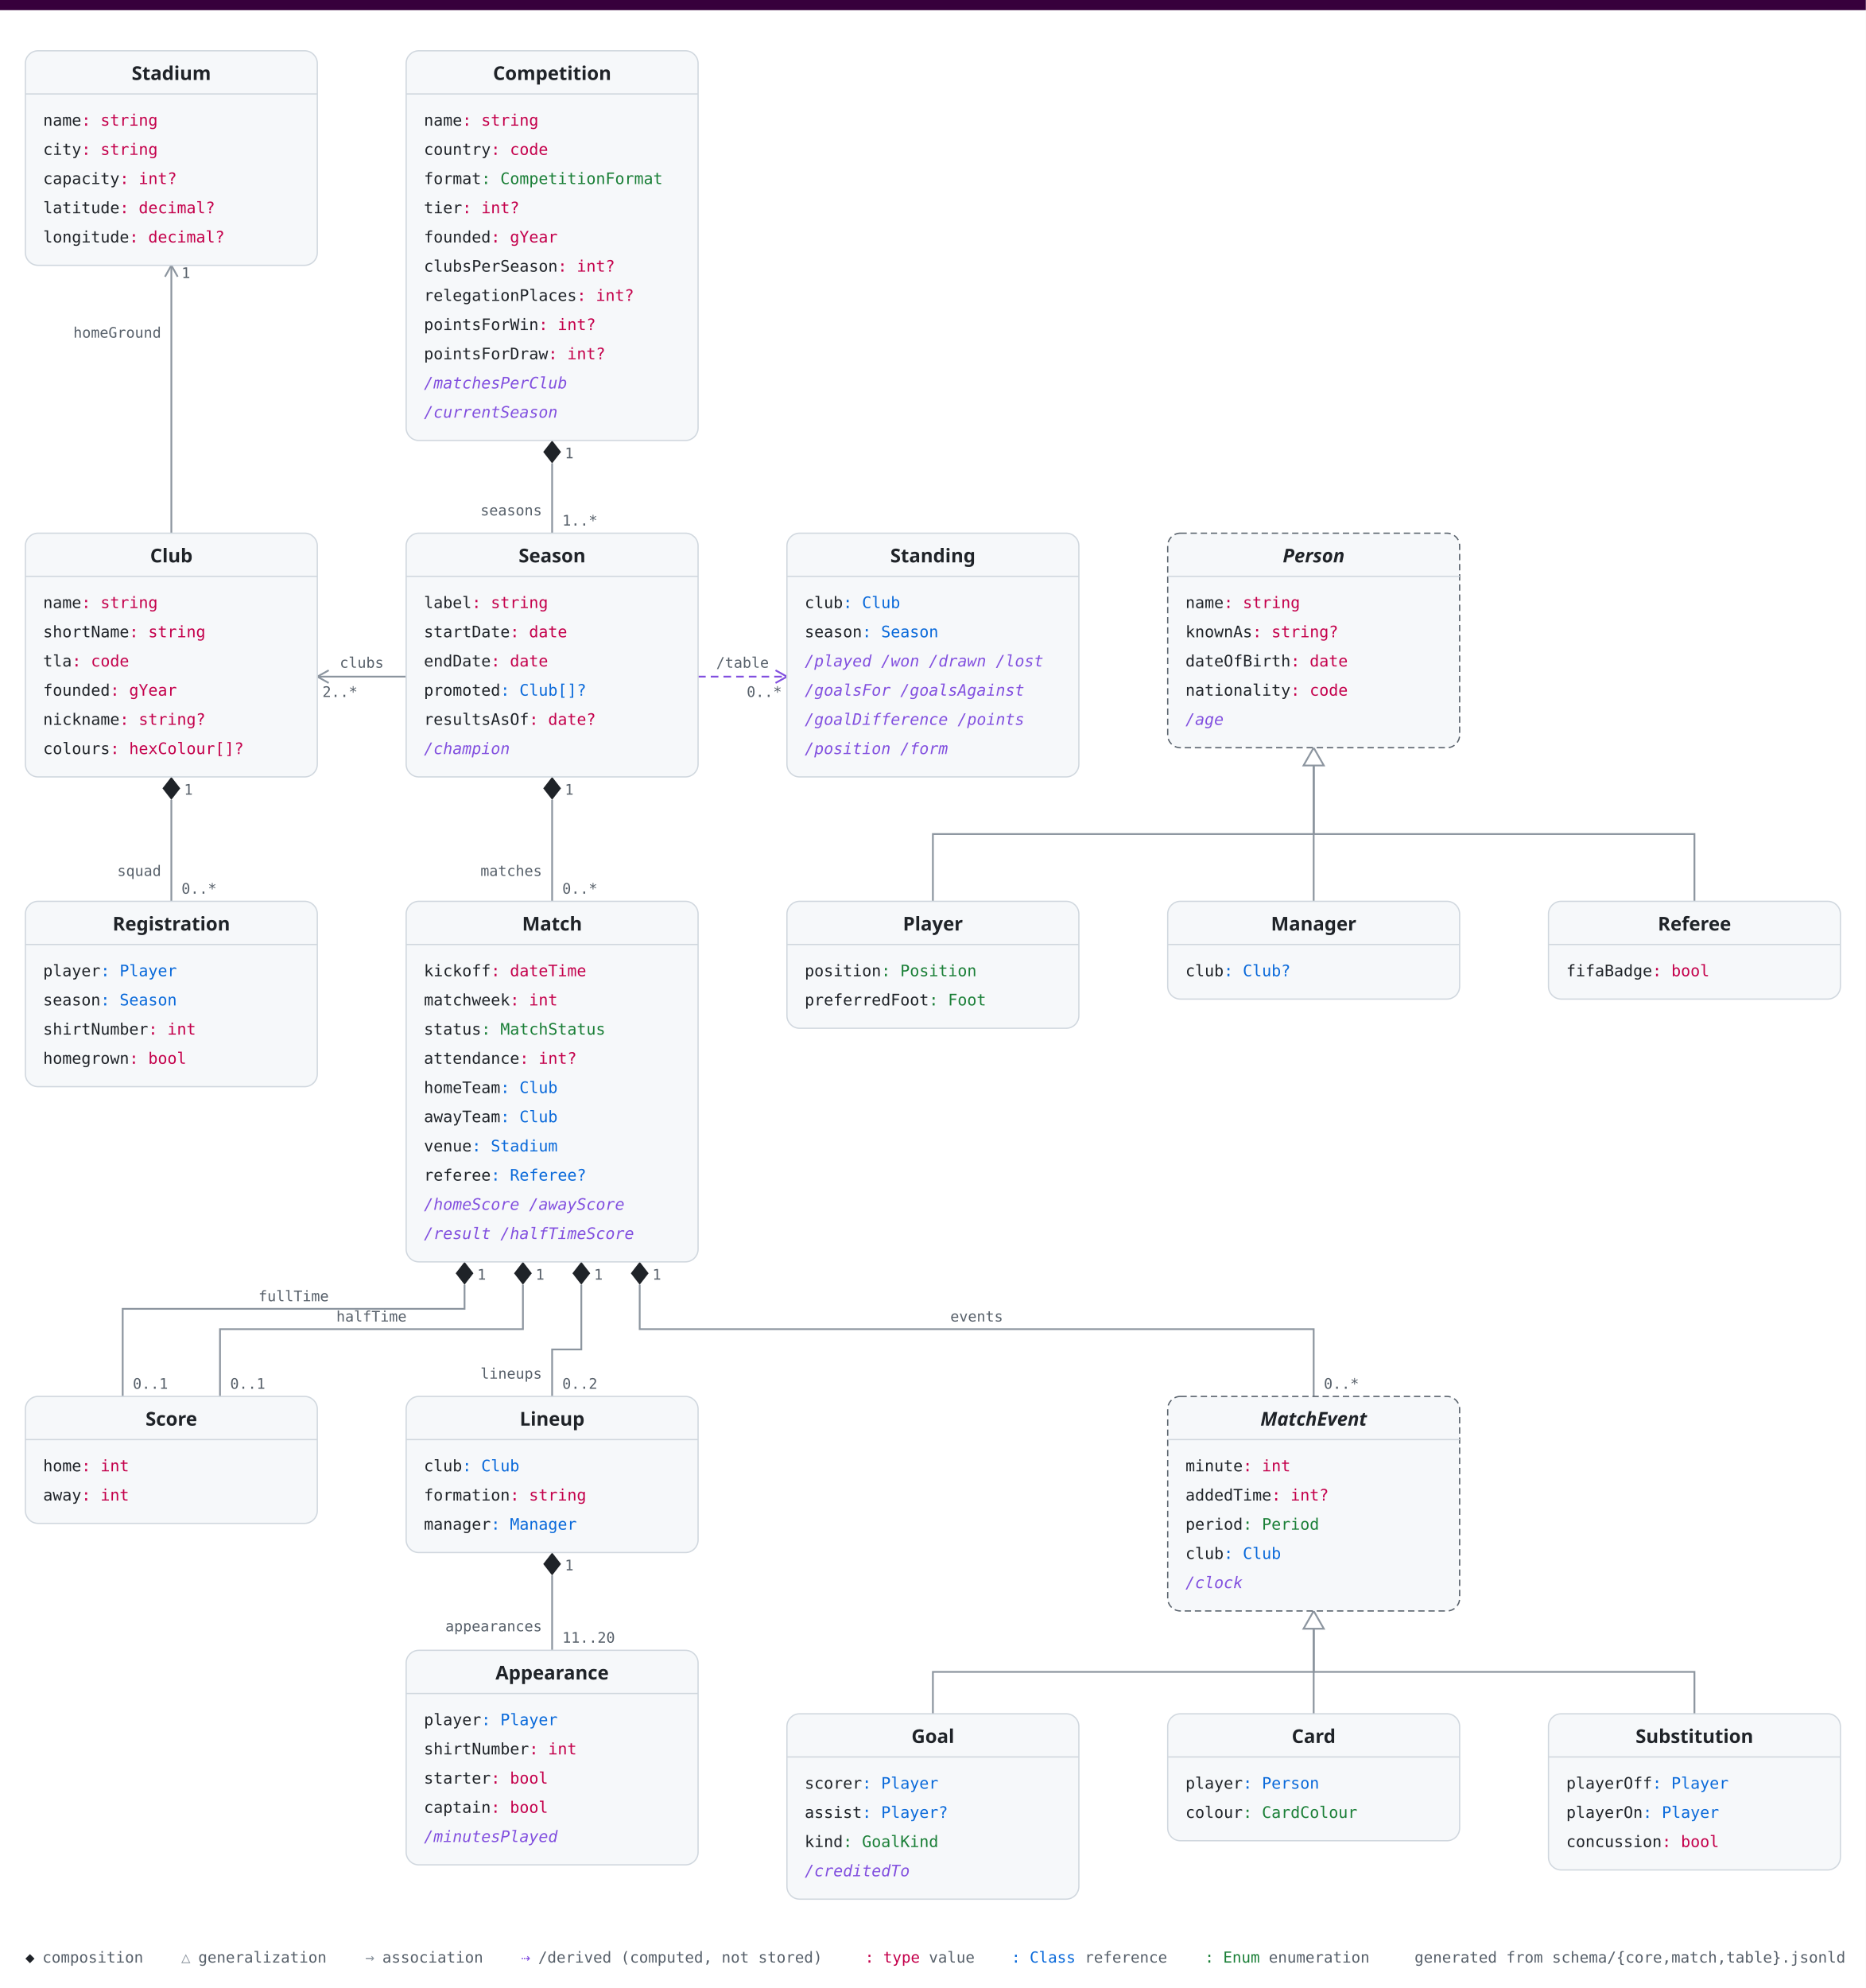
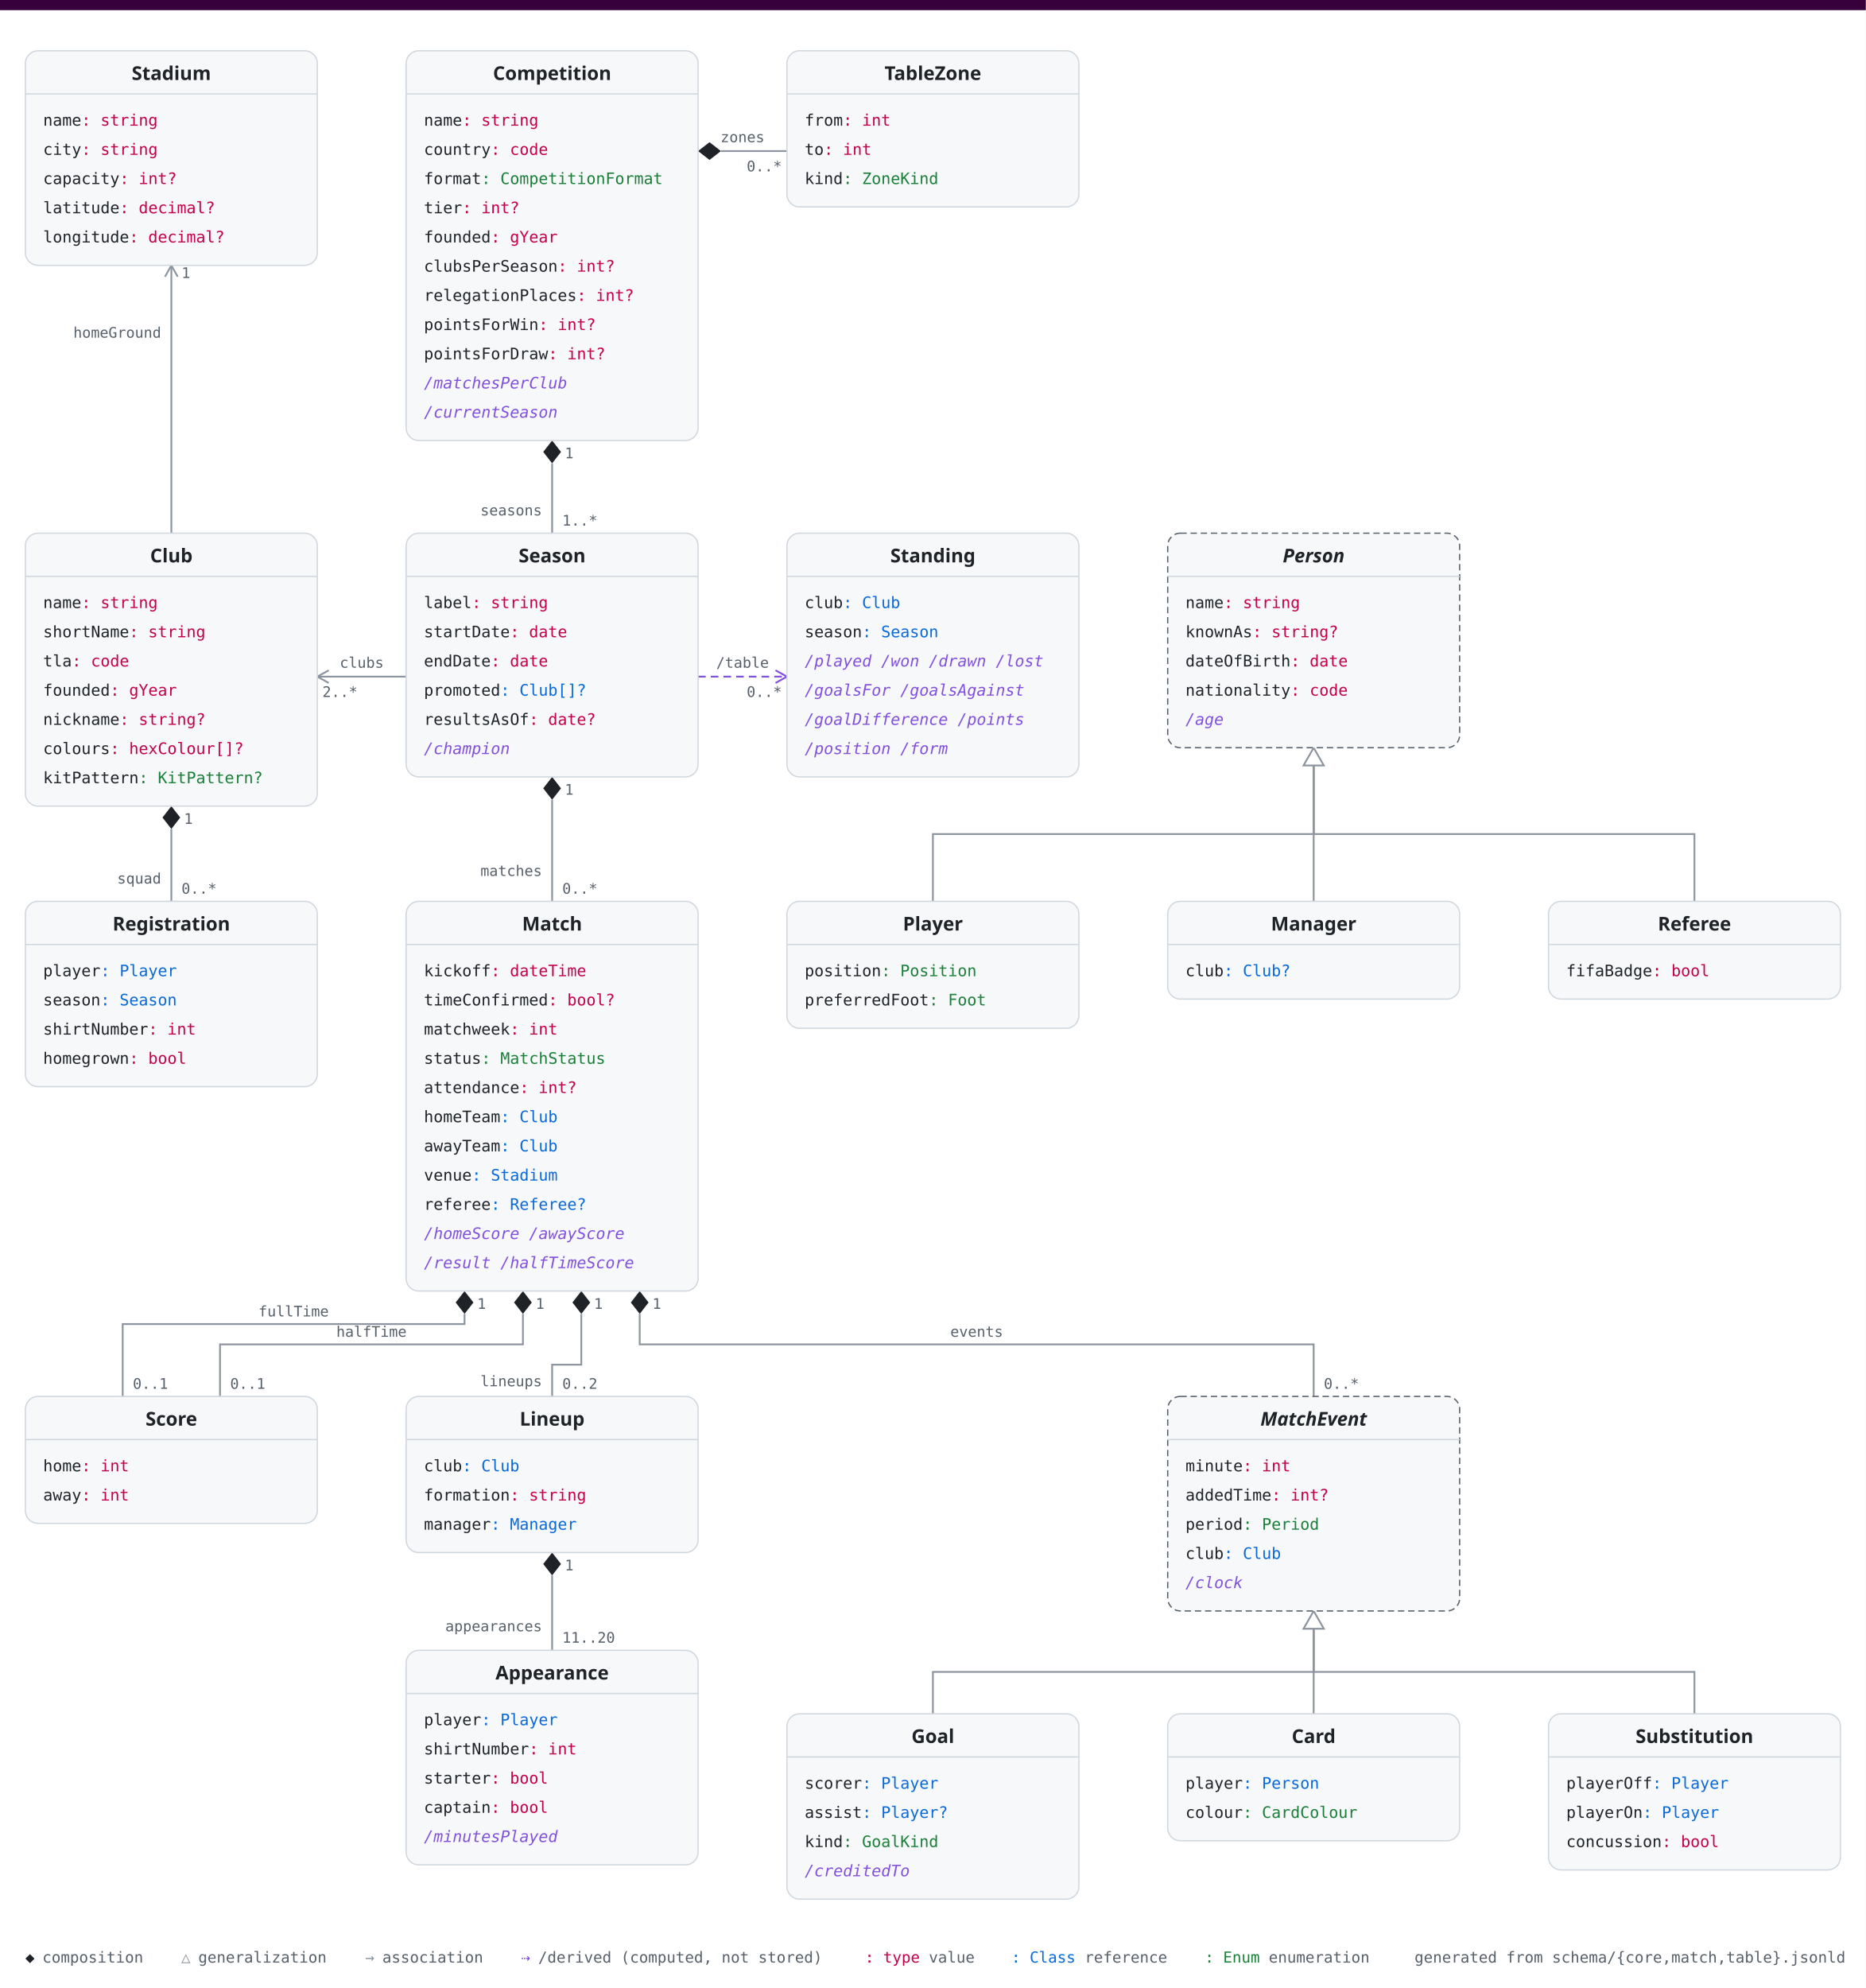
<svg xmlns="http://www.w3.org/2000/svg" width="1470" height="1566" viewBox="0 0 1470 1566">
  <rect width="1470" height="1566" fill="#ffffff" />
  <rect width="1470" height="8" fill="#37003c" />
+   <path d="M550,119 l9,-7 l9,7 l-9,7 z" fill="#1f2328" />
+   <path d="M568,119 L620,119" fill="none" stroke="#8c959f" stroke-width="1.4" />
+   <text x="585" y="112" font-family="ui-monospace, Menlo, Consolas, monospace" font-size="11.5" fill="#57606a" text-anchor="middle">zones</text>
+   <text x="616" y="135" font-family="ui-monospace, Menlo, Consolas, monospace" font-size="11.5" fill="#57606a" text-anchor="end">0..*</text>
  <path d="M435,365 L435,384 L435,384 L435,420" fill="none" stroke="#8c959f" stroke-width="1.4" />
  <path d="M435,347 l7,9 l-7,9 l-7,-9 z" fill="#1f2328" />
  <text x="445" y="361" font-family="ui-monospace, Menlo, Consolas, monospace" font-size="11.5" fill="#57606a" text-anchor="start">1</text>
  <text x="443" y="414" font-family="ui-monospace, Menlo, Consolas, monospace" font-size="11.5" fill="#57606a" text-anchor="start">1..*</text>
  <text x="427" y="406" font-family="ui-monospace, Menlo, Consolas, monospace" font-size="11.5" fill="#57606a" text-anchor="end">seasons</text>
  <path d="M320,533 L250,533" fill="none" stroke="#8c959f" stroke-width="1.4" />
  <path d="M259,528 L250,533 L259,538" fill="none" stroke="#8c959f" stroke-width="1.4" />
  <text x="285" y="526" font-family="ui-monospace, Menlo, Consolas, monospace" font-size="11.5" fill="#57606a" text-anchor="middle">clubs</text>
  <text x="254" y="549" font-family="ui-monospace, Menlo, Consolas, monospace" font-size="11.5" fill="#57606a" text-anchor="start">2..*</text>
  <path d="M435,630 L435,661 L435,661 L435,710" fill="none" stroke="#8c959f" stroke-width="1.4" />
  <path d="M435,612 l7,9 l-7,9 l-7,-9 z" fill="#1f2328" />
  <text x="445" y="626" font-family="ui-monospace, Menlo, Consolas, monospace" font-size="11.5" fill="#57606a" text-anchor="start">1</text>
  <text x="443" y="704" font-family="ui-monospace, Menlo, Consolas, monospace" font-size="11.5" fill="#57606a" text-anchor="start">0..*</text>
  <text x="427" y="690" font-family="ui-monospace, Menlo, Consolas, monospace" font-size="11.5" fill="#57606a" text-anchor="end">matches</text>
  <path d="M550,533 L620,533" fill="none" stroke="#8250df" stroke-width="1.4" stroke-dasharray="6 4" />
  <path d="M611,528 L620,533 L611,538" fill="none" stroke="#8250df" stroke-width="1.4" />
  <text x="585" y="526" font-family="ui-monospace, Menlo, Consolas, monospace" font-size="11.5" fill="#57606a" text-anchor="middle">/table</text>
  <text x="616" y="549" font-family="ui-monospace, Menlo, Consolas, monospace" font-size="11.5" fill="#57606a" text-anchor="end">0..*</text>
  <path d="M135,420 L135,315 L135,315 L135,209" fill="none" stroke="#8c959f" stroke-width="1.4" />
  <path d="M130,218 L135,209 L140,218" fill="none" stroke="#8c959f" stroke-width="1.4" />
  <text x="143" y="219" font-family="ui-monospace, Menlo, Consolas, monospace" font-size="11.5" fill="#57606a" text-anchor="start">1</text>
  <text x="127" y="266" font-family="ui-monospace, Menlo, Consolas, monospace" font-size="11.5" fill="#57606a" text-anchor="end">homeGround</text>
-   <path d="M135,630 L135,661 L135,661 L135,710" fill="none" stroke="#8c959f" stroke-width="1.4" />
-   <path d="M135,612 l7,9 l-7,9 l-7,-9 z" fill="#1f2328" />
-   <text x="145" y="626" font-family="ui-monospace, Menlo, Consolas, monospace" font-size="11.5" fill="#57606a" text-anchor="start">1</text>
+   <path d="M135,653 L135,673 L135,673 L135,710" fill="none" stroke="#8c959f" stroke-width="1.4" />
+   <path d="M135,635 l7,9 l-7,9 l-7,-9 z" fill="#1f2328" />
+   <text x="145" y="649" font-family="ui-monospace, Menlo, Consolas, monospace" font-size="11.5" fill="#57606a" text-anchor="start">1</text>
  <text x="143" y="704" font-family="ui-monospace, Menlo, Consolas, monospace" font-size="11.5" fill="#57606a" text-anchor="start">0..*</text>
-   <text x="127" y="690" font-family="ui-monospace, Menlo, Consolas, monospace" font-size="11.5" fill="#57606a" text-anchor="end">squad</text>
+   <text x="127" y="696" font-family="ui-monospace, Menlo, Consolas, monospace" font-size="11.5" fill="#57606a" text-anchor="end">squad</text>
  <path d="M735,710 L735,657 L1035,657 L1035,603" fill="none" stroke="#8c959f" stroke-width="1.4" />
  <path d="M1035,589 l8,14 l-16,0 z" fill="#ffffff" stroke="#8c959f" stroke-width="1.4" />
  <path d="M1035,710 L1035,657 L1035,657 L1035,603" fill="none" stroke="#8c959f" stroke-width="1.4" />
  <path d="M1335,710 L1335,657 L1035,657 L1035,603" fill="none" stroke="#8c959f" stroke-width="1.4" />
-   <path d="M458,1012 L458,1063 L435,1063 L435,1100" fill="none" stroke="#8c959f" stroke-width="1.4" />
-   <path d="M458,994 l7,9 l-7,9 l-7,-9 z" fill="#1f2328" />
-   <text x="468" y="1008" font-family="ui-monospace, Menlo, Consolas, monospace" font-size="11.5" fill="#57606a" text-anchor="start">1</text>
+   <path d="M458,1035 L458,1075 L435,1075 L435,1100" fill="none" stroke="#8c959f" stroke-width="1.4" />
+   <path d="M458,1017 l7,9 l-7,9 l-7,-9 z" fill="#1f2328" />
+   <text x="468" y="1031" font-family="ui-monospace, Menlo, Consolas, monospace" font-size="11.5" fill="#57606a" text-anchor="start">1</text>
  <text x="443" y="1094" font-family="ui-monospace, Menlo, Consolas, monospace" font-size="11.5" fill="#57606a" text-anchor="start">0..2</text>
-   <text x="427" y="1086" font-family="ui-monospace, Menlo, Consolas, monospace" font-size="11.5" fill="#57606a" text-anchor="end">lineups</text>
-   <path d="M504,1012 L504,1047 L1035,1047 L1035,1100" fill="none" stroke="#8c959f" stroke-width="1.4" />
-   <path d="M504,994 l7,9 l-7,9 l-7,-9 z" fill="#1f2328" />
-   <text x="514" y="1008" font-family="ui-monospace, Menlo, Consolas, monospace" font-size="11.5" fill="#57606a" text-anchor="start">1</text>
+   <text x="427" y="1092" font-family="ui-monospace, Menlo, Consolas, monospace" font-size="11.5" fill="#57606a" text-anchor="end">lineups</text>
+   <path d="M504,1035 L504,1059 L1035,1059 L1035,1100" fill="none" stroke="#8c959f" stroke-width="1.4" />
+   <path d="M504,1017 l7,9 l-7,9 l-7,-9 z" fill="#1f2328" />
+   <text x="514" y="1031" font-family="ui-monospace, Menlo, Consolas, monospace" font-size="11.5" fill="#57606a" text-anchor="start">1</text>
  <text x="1043" y="1094" font-family="ui-monospace, Menlo, Consolas, monospace" font-size="11.5" fill="#57606a" text-anchor="start">0..*</text>
-   <text x="769.5" y="1041" font-family="ui-monospace, Menlo, Consolas, monospace" font-size="11.5" fill="#57606a" text-anchor="middle">events</text>
-   <path d="M366,1012 L366,1031 L96.667,1031 L96.667,1100" fill="none" stroke="#8c959f" stroke-width="1.4" />
-   <path d="M366,994 l7,9 l-7,9 l-7,-9 z" fill="#1f2328" />
-   <text x="376" y="1008" font-family="ui-monospace, Menlo, Consolas, monospace" font-size="11.5" fill="#57606a" text-anchor="start">1</text>
+   <text x="769.5" y="1053" font-family="ui-monospace, Menlo, Consolas, monospace" font-size="11.5" fill="#57606a" text-anchor="middle">events</text>
+   <path d="M366,1035 L366,1043 L96.667,1043 L96.667,1100" fill="none" stroke="#8c959f" stroke-width="1.4" />
+   <path d="M366,1017 l7,9 l-7,9 l-7,-9 z" fill="#1f2328" />
+   <text x="376" y="1031" font-family="ui-monospace, Menlo, Consolas, monospace" font-size="11.5" fill="#57606a" text-anchor="start">1</text>
  <text x="104.667" y="1094" font-family="ui-monospace, Menlo, Consolas, monospace" font-size="11.5" fill="#57606a" text-anchor="start">0..1</text>
-   <text x="231.333" y="1025" font-family="ui-monospace, Menlo, Consolas, monospace" font-size="11.5" fill="#57606a" text-anchor="middle">fullTime</text>
-   <path d="M412,1012 L412,1047 L173.333,1047 L173.333,1100" fill="none" stroke="#8c959f" stroke-width="1.4" />
-   <path d="M412,994 l7,9 l-7,9 l-7,-9 z" fill="#1f2328" />
-   <text x="422" y="1008" font-family="ui-monospace, Menlo, Consolas, monospace" font-size="11.5" fill="#57606a" text-anchor="start">1</text>
+   <text x="231.333" y="1037" font-family="ui-monospace, Menlo, Consolas, monospace" font-size="11.5" fill="#57606a" text-anchor="middle">fullTime</text>
+   <path d="M412,1035 L412,1059 L173.333,1059 L173.333,1100" fill="none" stroke="#8c959f" stroke-width="1.4" />
+   <path d="M412,1017 l7,9 l-7,9 l-7,-9 z" fill="#1f2328" />
+   <text x="422" y="1031" font-family="ui-monospace, Menlo, Consolas, monospace" font-size="11.5" fill="#57606a" text-anchor="start">1</text>
  <text x="181.333" y="1094" font-family="ui-monospace, Menlo, Consolas, monospace" font-size="11.5" fill="#57606a" text-anchor="start">0..1</text>
-   <text x="292.667" y="1041" font-family="ui-monospace, Menlo, Consolas, monospace" font-size="11.5" fill="#57606a" text-anchor="middle">halfTime</text>
+   <text x="292.667" y="1053" font-family="ui-monospace, Menlo, Consolas, monospace" font-size="11.5" fill="#57606a" text-anchor="middle">halfTime</text>
  <path d="M435,1241 L435,1262 L435,1262 L435,1300" fill="none" stroke="#8c959f" stroke-width="1.4" />
  <path d="M435,1223 l7,9 l-7,9 l-7,-9 z" fill="#1f2328" />
  <text x="445" y="1237" font-family="ui-monospace, Menlo, Consolas, monospace" font-size="11.5" fill="#57606a" text-anchor="start">1</text>
  <text x="443" y="1294" font-family="ui-monospace, Menlo, Consolas, monospace" font-size="11.5" fill="#57606a" text-anchor="start">11..20</text>
  <text x="427" y="1285" font-family="ui-monospace, Menlo, Consolas, monospace" font-size="11.5" fill="#57606a" text-anchor="end">appearances</text>
  <path d="M735,1350 L735,1317 L1035,1317 L1035,1283" fill="none" stroke="#8c959f" stroke-width="1.4" />
  <path d="M1035,1269 l8,14 l-16,0 z" fill="#ffffff" stroke="#8c959f" stroke-width="1.4" />
  <path d="M1035,1350 L1035,1317 L1035,1317 L1035,1283" fill="none" stroke="#8c959f" stroke-width="1.4" />
  <path d="M1335,1350 L1335,1317 L1035,1317 L1035,1283" fill="none" stroke="#8c959f" stroke-width="1.4" />
  <g>
    <rect x="320" y="40" width="230" height="307" rx="10" fill="#f6f8fa" stroke="#d0d7de" stroke-width="1" />
    <line x1="320" y1="74" x2="550" y2="74" stroke="#d0d7de" />
    <text x="435" y="63" font-family="system-ui, sans-serif" font-weight="700" font-size="15" fill="#1f2328" text-anchor="middle">Competition</text>
    <text x="334" y="99" font-family="ui-monospace, Menlo, Consolas, monospace" font-size="12.5" fill="#1f2328">name<tspan fill="#c4004b">: string</tspan>
    </text>
    <text x="334" y="122" font-family="ui-monospace, Menlo, Consolas, monospace" font-size="12.5" fill="#1f2328">country<tspan fill="#c4004b">: code</tspan>
    </text>
    <text x="334" y="145" font-family="ui-monospace, Menlo, Consolas, monospace" font-size="12.5" fill="#1f2328">format<tspan fill="#1a7f37">: CompetitionFormat</tspan>
    </text>
    <text x="334" y="168" font-family="ui-monospace, Menlo, Consolas, monospace" font-size="12.5" fill="#1f2328">tier<tspan fill="#c4004b">: int?</tspan>
    </text>
    <text x="334" y="191" font-family="ui-monospace, Menlo, Consolas, monospace" font-size="12.5" fill="#1f2328">founded<tspan fill="#c4004b">: gYear</tspan>
    </text>
    <text x="334" y="214" font-family="ui-monospace, Menlo, Consolas, monospace" font-size="12.5" fill="#1f2328">clubsPerSeason<tspan fill="#c4004b">: int?</tspan>
    </text>
    <text x="334" y="237" font-family="ui-monospace, Menlo, Consolas, monospace" font-size="12.5" fill="#1f2328">relegationPlaces<tspan fill="#c4004b">: int?</tspan>
    </text>
    <text x="334" y="260" font-family="ui-monospace, Menlo, Consolas, monospace" font-size="12.5" fill="#1f2328">pointsForWin<tspan fill="#c4004b">: int?</tspan>
    </text>
    <text x="334" y="283" font-family="ui-monospace, Menlo, Consolas, monospace" font-size="12.5" fill="#1f2328">pointsForDraw<tspan fill="#c4004b">: int?</tspan>
    </text>
    <text x="334" y="306" font-family="ui-monospace, Menlo, Consolas, monospace" font-size="12.5" font-style="italic" fill="#8250df">/matchesPerClub</text>
    <text x="334" y="329" font-family="ui-monospace, Menlo, Consolas, monospace" font-size="12.5" font-style="italic" fill="#8250df">/currentSeason</text>
  </g>
  <g>
    <rect x="320" y="420" width="230" height="192" rx="10" fill="#f6f8fa" stroke="#d0d7de" stroke-width="1" />
    <line x1="320" y1="454" x2="550" y2="454" stroke="#d0d7de" />
    <text x="435" y="443" font-family="system-ui, sans-serif" font-weight="700" font-size="15" fill="#1f2328" text-anchor="middle">Season</text>
    <text x="334" y="479" font-family="ui-monospace, Menlo, Consolas, monospace" font-size="12.5" fill="#1f2328">label<tspan fill="#c4004b">: string</tspan>
    </text>
    <text x="334" y="502" font-family="ui-monospace, Menlo, Consolas, monospace" font-size="12.5" fill="#1f2328">startDate<tspan fill="#c4004b">: date</tspan>
    </text>
    <text x="334" y="525" font-family="ui-monospace, Menlo, Consolas, monospace" font-size="12.5" fill="#1f2328">endDate<tspan fill="#c4004b">: date</tspan>
    </text>
    <text x="334" y="548" font-family="ui-monospace, Menlo, Consolas, monospace" font-size="12.5" fill="#1f2328">promoted<tspan fill="#0969da">: Club[]?</tspan>
    </text>
    <text x="334" y="571" font-family="ui-monospace, Menlo, Consolas, monospace" font-size="12.5" fill="#1f2328">resultsAsOf<tspan fill="#c4004b">: date?</tspan>
    </text>
    <text x="334" y="594" font-family="ui-monospace, Menlo, Consolas, monospace" font-size="12.5" font-style="italic" fill="#8250df">/champion</text>
  </g>
  <g>
-     <rect x="20" y="420" width="230" height="192" rx="10" fill="#f6f8fa" stroke="#d0d7de" stroke-width="1" />
+     <rect x="20" y="420" width="230" height="215" rx="10" fill="#f6f8fa" stroke="#d0d7de" stroke-width="1" />
    <line x1="20" y1="454" x2="250" y2="454" stroke="#d0d7de" />
    <text x="135" y="443" font-family="system-ui, sans-serif" font-weight="700" font-size="15" fill="#1f2328" text-anchor="middle">Club</text>
    <text x="34" y="479" font-family="ui-monospace, Menlo, Consolas, monospace" font-size="12.5" fill="#1f2328">name<tspan fill="#c4004b">: string</tspan>
    </text>
    <text x="34" y="502" font-family="ui-monospace, Menlo, Consolas, monospace" font-size="12.5" fill="#1f2328">shortName<tspan fill="#c4004b">: string</tspan>
    </text>
    <text x="34" y="525" font-family="ui-monospace, Menlo, Consolas, monospace" font-size="12.5" fill="#1f2328">tla<tspan fill="#c4004b">: code</tspan>
    </text>
    <text x="34" y="548" font-family="ui-monospace, Menlo, Consolas, monospace" font-size="12.5" fill="#1f2328">founded<tspan fill="#c4004b">: gYear</tspan>
    </text>
    <text x="34" y="571" font-family="ui-monospace, Menlo, Consolas, monospace" font-size="12.5" fill="#1f2328">nickname<tspan fill="#c4004b">: string?</tspan>
    </text>
    <text x="34" y="594" font-family="ui-monospace, Menlo, Consolas, monospace" font-size="12.5" fill="#1f2328">colours<tspan fill="#c4004b">: hexColour[]?</tspan>
+     </text>
+     <text x="34" y="617" font-family="ui-monospace, Menlo, Consolas, monospace" font-size="12.5" fill="#1f2328">kitPattern<tspan fill="#1a7f37">: KitPattern?</tspan>
    </text>
  </g>
  <g>
    <rect x="20" y="710" width="230" height="146" rx="10" fill="#f6f8fa" stroke="#d0d7de" stroke-width="1" />
    <line x1="20" y1="744" x2="250" y2="744" stroke="#d0d7de" />
    <text x="135" y="733" font-family="system-ui, sans-serif" font-weight="700" font-size="15" fill="#1f2328" text-anchor="middle">Registration</text>
    <text x="34" y="769" font-family="ui-monospace, Menlo, Consolas, monospace" font-size="12.5" fill="#1f2328">player<tspan fill="#0969da">: Player</tspan>
    </text>
    <text x="34" y="792" font-family="ui-monospace, Menlo, Consolas, monospace" font-size="12.5" fill="#1f2328">season<tspan fill="#0969da">: Season</tspan>
    </text>
    <text x="34" y="815" font-family="ui-monospace, Menlo, Consolas, monospace" font-size="12.5" fill="#1f2328">shirtNumber<tspan fill="#c4004b">: int</tspan>
    </text>
    <text x="34" y="838" font-family="ui-monospace, Menlo, Consolas, monospace" font-size="12.5" fill="#1f2328">homegrown<tspan fill="#c4004b">: bool</tspan>
    </text>
  </g>
  <g>
    <rect x="20" y="40" width="230" height="169" rx="10" fill="#f6f8fa" stroke="#d0d7de" stroke-width="1" />
    <line x1="20" y1="74" x2="250" y2="74" stroke="#d0d7de" />
    <text x="135" y="63" font-family="system-ui, sans-serif" font-weight="700" font-size="15" fill="#1f2328" text-anchor="middle">Stadium</text>
    <text x="34" y="99" font-family="ui-monospace, Menlo, Consolas, monospace" font-size="12.5" fill="#1f2328">name<tspan fill="#c4004b">: string</tspan>
    </text>
    <text x="34" y="122" font-family="ui-monospace, Menlo, Consolas, monospace" font-size="12.5" fill="#1f2328">city<tspan fill="#c4004b">: string</tspan>
    </text>
    <text x="34" y="145" font-family="ui-monospace, Menlo, Consolas, monospace" font-size="12.5" fill="#1f2328">capacity<tspan fill="#c4004b">: int?</tspan>
    </text>
    <text x="34" y="168" font-family="ui-monospace, Menlo, Consolas, monospace" font-size="12.5" fill="#1f2328">latitude<tspan fill="#c4004b">: decimal?</tspan>
    </text>
    <text x="34" y="191" font-family="ui-monospace, Menlo, Consolas, monospace" font-size="12.5" fill="#1f2328">longitude<tspan fill="#c4004b">: decimal?</tspan>
    </text>
  </g>
  <g>
    <rect x="920" y="420" width="230" height="169" rx="10" fill="#f6f8fa" stroke="#57606a" stroke-width="1" stroke-dasharray="5 3" />
    <line x1="920" y1="454" x2="1150" y2="454" stroke="#d0d7de" />
    <text x="1035" y="443" font-family="system-ui, sans-serif" font-weight="700" font-style="italic" font-size="15" fill="#1f2328" text-anchor="middle">Person</text>
    <text x="934" y="479" font-family="ui-monospace, Menlo, Consolas, monospace" font-size="12.5" fill="#1f2328">name<tspan fill="#c4004b">: string</tspan>
    </text>
    <text x="934" y="502" font-family="ui-monospace, Menlo, Consolas, monospace" font-size="12.5" fill="#1f2328">knownAs<tspan fill="#c4004b">: string?</tspan>
    </text>
    <text x="934" y="525" font-family="ui-monospace, Menlo, Consolas, monospace" font-size="12.5" fill="#1f2328">dateOfBirth<tspan fill="#c4004b">: date</tspan>
    </text>
    <text x="934" y="548" font-family="ui-monospace, Menlo, Consolas, monospace" font-size="12.5" fill="#1f2328">nationality<tspan fill="#c4004b">: code</tspan>
    </text>
    <text x="934" y="571" font-family="ui-monospace, Menlo, Consolas, monospace" font-size="12.5" font-style="italic" fill="#8250df">/age</text>
  </g>
  <g>
    <rect x="620" y="710" width="230" height="100" rx="10" fill="#f6f8fa" stroke="#d0d7de" stroke-width="1" />
    <line x1="620" y1="744" x2="850" y2="744" stroke="#d0d7de" />
    <text x="735" y="733" font-family="system-ui, sans-serif" font-weight="700" font-size="15" fill="#1f2328" text-anchor="middle">Player</text>
    <text x="634" y="769" font-family="ui-monospace, Menlo, Consolas, monospace" font-size="12.5" fill="#1f2328">position<tspan fill="#1a7f37">: Position</tspan>
    </text>
    <text x="634" y="792" font-family="ui-monospace, Menlo, Consolas, monospace" font-size="12.5" fill="#1f2328">preferredFoot<tspan fill="#1a7f37">: Foot</tspan>
    </text>
  </g>
  <g>
    <rect x="920" y="710" width="230" height="77" rx="10" fill="#f6f8fa" stroke="#d0d7de" stroke-width="1" />
    <line x1="920" y1="744" x2="1150" y2="744" stroke="#d0d7de" />
    <text x="1035" y="733" font-family="system-ui, sans-serif" font-weight="700" font-size="15" fill="#1f2328" text-anchor="middle">Manager</text>
    <text x="934" y="769" font-family="ui-monospace, Menlo, Consolas, monospace" font-size="12.5" fill="#1f2328">club<tspan fill="#0969da">: Club?</tspan>
    </text>
  </g>
  <g>
    <rect x="1220" y="710" width="230" height="77" rx="10" fill="#f6f8fa" stroke="#d0d7de" stroke-width="1" />
    <line x1="1220" y1="744" x2="1450" y2="744" stroke="#d0d7de" />
    <text x="1335" y="733" font-family="system-ui, sans-serif" font-weight="700" font-size="15" fill="#1f2328" text-anchor="middle">Referee</text>
    <text x="1234" y="769" font-family="ui-monospace, Menlo, Consolas, monospace" font-size="12.5" fill="#1f2328">fifaBadge<tspan fill="#c4004b">: bool</tspan>
    </text>
  </g>
  <g>
-     <rect x="320" y="710" width="230" height="284" rx="10" fill="#f6f8fa" stroke="#d0d7de" stroke-width="1" />
+     <rect x="620" y="40" width="230" height="123" rx="10" fill="#f6f8fa" stroke="#d0d7de" stroke-width="1" />
+     <line x1="620" y1="74" x2="850" y2="74" stroke="#d0d7de" />
+     <text x="735" y="63" font-family="system-ui, sans-serif" font-weight="700" font-size="15" fill="#1f2328" text-anchor="middle">TableZone</text>
+     <text x="634" y="99" font-family="ui-monospace, Menlo, Consolas, monospace" font-size="12.5" fill="#1f2328">from<tspan fill="#c4004b">: int</tspan>
+     </text>
+     <text x="634" y="122" font-family="ui-monospace, Menlo, Consolas, monospace" font-size="12.5" fill="#1f2328">to<tspan fill="#c4004b">: int</tspan>
+     </text>
+     <text x="634" y="145" font-family="ui-monospace, Menlo, Consolas, monospace" font-size="12.5" fill="#1f2328">kind<tspan fill="#1a7f37">: ZoneKind</tspan>
+     </text>
+   </g>
+   <g>
+     <rect x="320" y="710" width="230" height="307" rx="10" fill="#f6f8fa" stroke="#d0d7de" stroke-width="1" />
    <line x1="320" y1="744" x2="550" y2="744" stroke="#d0d7de" />
    <text x="435" y="733" font-family="system-ui, sans-serif" font-weight="700" font-size="15" fill="#1f2328" text-anchor="middle">Match</text>
    <text x="334" y="769" font-family="ui-monospace, Menlo, Consolas, monospace" font-size="12.5" fill="#1f2328">kickoff<tspan fill="#c4004b">: dateTime</tspan>
    </text>
-     <text x="334" y="792" font-family="ui-monospace, Menlo, Consolas, monospace" font-size="12.5" fill="#1f2328">matchweek<tspan fill="#c4004b">: int</tspan>
-     </text>
-     <text x="334" y="815" font-family="ui-monospace, Menlo, Consolas, monospace" font-size="12.5" fill="#1f2328">status<tspan fill="#1a7f37">: MatchStatus</tspan>
-     </text>
-     <text x="334" y="838" font-family="ui-monospace, Menlo, Consolas, monospace" font-size="12.5" fill="#1f2328">attendance<tspan fill="#c4004b">: int?</tspan>
-     </text>
-     <text x="334" y="861" font-family="ui-monospace, Menlo, Consolas, monospace" font-size="12.5" fill="#1f2328">homeTeam<tspan fill="#0969da">: Club</tspan>
-     </text>
-     <text x="334" y="884" font-family="ui-monospace, Menlo, Consolas, monospace" font-size="12.5" fill="#1f2328">awayTeam<tspan fill="#0969da">: Club</tspan>
-     </text>
-     <text x="334" y="907" font-family="ui-monospace, Menlo, Consolas, monospace" font-size="12.5" fill="#1f2328">venue<tspan fill="#0969da">: Stadium</tspan>
-     </text>
-     <text x="334" y="930" font-family="ui-monospace, Menlo, Consolas, monospace" font-size="12.5" fill="#1f2328">referee<tspan fill="#0969da">: Referee?</tspan>
-     </text>
-     <text x="334" y="953" font-family="ui-monospace, Menlo, Consolas, monospace" font-size="12.5" font-style="italic" fill="#8250df">/homeScore /awayScore</text>
-     <text x="334" y="976" font-family="ui-monospace, Menlo, Consolas, monospace" font-size="12.5" font-style="italic" fill="#8250df">/result /halfTimeScore</text>
+     <text x="334" y="792" font-family="ui-monospace, Menlo, Consolas, monospace" font-size="12.5" fill="#1f2328">timeConfirmed<tspan fill="#c4004b">: bool?</tspan>
+     </text>
+     <text x="334" y="815" font-family="ui-monospace, Menlo, Consolas, monospace" font-size="12.5" fill="#1f2328">matchweek<tspan fill="#c4004b">: int</tspan>
+     </text>
+     <text x="334" y="838" font-family="ui-monospace, Menlo, Consolas, monospace" font-size="12.5" fill="#1f2328">status<tspan fill="#1a7f37">: MatchStatus</tspan>
+     </text>
+     <text x="334" y="861" font-family="ui-monospace, Menlo, Consolas, monospace" font-size="12.5" fill="#1f2328">attendance<tspan fill="#c4004b">: int?</tspan>
+     </text>
+     <text x="334" y="884" font-family="ui-monospace, Menlo, Consolas, monospace" font-size="12.5" fill="#1f2328">homeTeam<tspan fill="#0969da">: Club</tspan>
+     </text>
+     <text x="334" y="907" font-family="ui-monospace, Menlo, Consolas, monospace" font-size="12.5" fill="#1f2328">awayTeam<tspan fill="#0969da">: Club</tspan>
+     </text>
+     <text x="334" y="930" font-family="ui-monospace, Menlo, Consolas, monospace" font-size="12.5" fill="#1f2328">venue<tspan fill="#0969da">: Stadium</tspan>
+     </text>
+     <text x="334" y="953" font-family="ui-monospace, Menlo, Consolas, monospace" font-size="12.5" fill="#1f2328">referee<tspan fill="#0969da">: Referee?</tspan>
+     </text>
+     <text x="334" y="976" font-family="ui-monospace, Menlo, Consolas, monospace" font-size="12.5" font-style="italic" fill="#8250df">/homeScore /awayScore</text>
+     <text x="334" y="999" font-family="ui-monospace, Menlo, Consolas, monospace" font-size="12.5" font-style="italic" fill="#8250df">/result /halfTimeScore</text>
  </g>
  <g>
    <rect x="320" y="1100" width="230" height="123" rx="10" fill="#f6f8fa" stroke="#d0d7de" stroke-width="1" />
    <line x1="320" y1="1134" x2="550" y2="1134" stroke="#d0d7de" />
    <text x="435" y="1123" font-family="system-ui, sans-serif" font-weight="700" font-size="15" fill="#1f2328" text-anchor="middle">Lineup</text>
    <text x="334" y="1159" font-family="ui-monospace, Menlo, Consolas, monospace" font-size="12.5" fill="#1f2328">club<tspan fill="#0969da">: Club</tspan>
    </text>
    <text x="334" y="1182" font-family="ui-monospace, Menlo, Consolas, monospace" font-size="12.5" fill="#1f2328">formation<tspan fill="#c4004b">: string</tspan>
    </text>
    <text x="334" y="1205" font-family="ui-monospace, Menlo, Consolas, monospace" font-size="12.5" fill="#1f2328">manager<tspan fill="#0969da">: Manager</tspan>
    </text>
  </g>
  <g>
    <rect x="320" y="1300" width="230" height="169" rx="10" fill="#f6f8fa" stroke="#d0d7de" stroke-width="1" />
    <line x1="320" y1="1334" x2="550" y2="1334" stroke="#d0d7de" />
    <text x="435" y="1323" font-family="system-ui, sans-serif" font-weight="700" font-size="15" fill="#1f2328" text-anchor="middle">Appearance</text>
    <text x="334" y="1359" font-family="ui-monospace, Menlo, Consolas, monospace" font-size="12.5" fill="#1f2328">player<tspan fill="#0969da">: Player</tspan>
    </text>
    <text x="334" y="1382" font-family="ui-monospace, Menlo, Consolas, monospace" font-size="12.5" fill="#1f2328">shirtNumber<tspan fill="#c4004b">: int</tspan>
    </text>
    <text x="334" y="1405" font-family="ui-monospace, Menlo, Consolas, monospace" font-size="12.5" fill="#1f2328">starter<tspan fill="#c4004b">: bool</tspan>
    </text>
    <text x="334" y="1428" font-family="ui-monospace, Menlo, Consolas, monospace" font-size="12.5" fill="#1f2328">captain<tspan fill="#c4004b">: bool</tspan>
    </text>
    <text x="334" y="1451" font-family="ui-monospace, Menlo, Consolas, monospace" font-size="12.5" font-style="italic" fill="#8250df">/minutesPlayed</text>
  </g>
  <g>
    <rect x="920" y="1100" width="230" height="169" rx="10" fill="#f6f8fa" stroke="#57606a" stroke-width="1" stroke-dasharray="5 3" />
    <line x1="920" y1="1134" x2="1150" y2="1134" stroke="#d0d7de" />
    <text x="1035" y="1123" font-family="system-ui, sans-serif" font-weight="700" font-style="italic" font-size="15" fill="#1f2328" text-anchor="middle">MatchEvent</text>
    <text x="934" y="1159" font-family="ui-monospace, Menlo, Consolas, monospace" font-size="12.5" fill="#1f2328">minute<tspan fill="#c4004b">: int</tspan>
    </text>
    <text x="934" y="1182" font-family="ui-monospace, Menlo, Consolas, monospace" font-size="12.5" fill="#1f2328">addedTime<tspan fill="#c4004b">: int?</tspan>
    </text>
    <text x="934" y="1205" font-family="ui-monospace, Menlo, Consolas, monospace" font-size="12.5" fill="#1f2328">period<tspan fill="#1a7f37">: Period</tspan>
    </text>
    <text x="934" y="1228" font-family="ui-monospace, Menlo, Consolas, monospace" font-size="12.5" fill="#1f2328">club<tspan fill="#0969da">: Club</tspan>
    </text>
    <text x="934" y="1251" font-family="ui-monospace, Menlo, Consolas, monospace" font-size="12.5" font-style="italic" fill="#8250df">/clock</text>
  </g>
  <g>
    <rect x="620" y="1350" width="230" height="146" rx="10" fill="#f6f8fa" stroke="#d0d7de" stroke-width="1" />
    <line x1="620" y1="1384" x2="850" y2="1384" stroke="#d0d7de" />
    <text x="735" y="1373" font-family="system-ui, sans-serif" font-weight="700" font-size="15" fill="#1f2328" text-anchor="middle">Goal</text>
    <text x="634" y="1409" font-family="ui-monospace, Menlo, Consolas, monospace" font-size="12.5" fill="#1f2328">scorer<tspan fill="#0969da">: Player</tspan>
    </text>
    <text x="634" y="1432" font-family="ui-monospace, Menlo, Consolas, monospace" font-size="12.5" fill="#1f2328">assist<tspan fill="#0969da">: Player?</tspan>
    </text>
    <text x="634" y="1455" font-family="ui-monospace, Menlo, Consolas, monospace" font-size="12.5" fill="#1f2328">kind<tspan fill="#1a7f37">: GoalKind</tspan>
    </text>
    <text x="634" y="1478" font-family="ui-monospace, Menlo, Consolas, monospace" font-size="12.5" font-style="italic" fill="#8250df">/creditedTo</text>
  </g>
  <g>
    <rect x="920" y="1350" width="230" height="100" rx="10" fill="#f6f8fa" stroke="#d0d7de" stroke-width="1" />
    <line x1="920" y1="1384" x2="1150" y2="1384" stroke="#d0d7de" />
    <text x="1035" y="1373" font-family="system-ui, sans-serif" font-weight="700" font-size="15" fill="#1f2328" text-anchor="middle">Card</text>
    <text x="934" y="1409" font-family="ui-monospace, Menlo, Consolas, monospace" font-size="12.5" fill="#1f2328">player<tspan fill="#0969da">: Person</tspan>
    </text>
    <text x="934" y="1432" font-family="ui-monospace, Menlo, Consolas, monospace" font-size="12.5" fill="#1f2328">colour<tspan fill="#1a7f37">: CardColour</tspan>
    </text>
  </g>
  <g>
    <rect x="1220" y="1350" width="230" height="123" rx="10" fill="#f6f8fa" stroke="#d0d7de" stroke-width="1" />
    <line x1="1220" y1="1384" x2="1450" y2="1384" stroke="#d0d7de" />
    <text x="1335" y="1373" font-family="system-ui, sans-serif" font-weight="700" font-size="15" fill="#1f2328" text-anchor="middle">Substitution</text>
    <text x="1234" y="1409" font-family="ui-monospace, Menlo, Consolas, monospace" font-size="12.5" fill="#1f2328">playerOff<tspan fill="#0969da">: Player</tspan>
    </text>
    <text x="1234" y="1432" font-family="ui-monospace, Menlo, Consolas, monospace" font-size="12.5" fill="#1f2328">playerOn<tspan fill="#0969da">: Player</tspan>
    </text>
    <text x="1234" y="1455" font-family="ui-monospace, Menlo, Consolas, monospace" font-size="12.5" fill="#1f2328">concussion<tspan fill="#c4004b">: bool</tspan>
    </text>
  </g>
  <g>
    <rect x="20" y="1100" width="230" height="100" rx="10" fill="#f6f8fa" stroke="#d0d7de" stroke-width="1" />
    <line x1="20" y1="1134" x2="250" y2="1134" stroke="#d0d7de" />
    <text x="135" y="1123" font-family="system-ui, sans-serif" font-weight="700" font-size="15" fill="#1f2328" text-anchor="middle">Score</text>
    <text x="34" y="1159" font-family="ui-monospace, Menlo, Consolas, monospace" font-size="12.5" fill="#1f2328">home<tspan fill="#c4004b">: int</tspan>
    </text>
    <text x="34" y="1182" font-family="ui-monospace, Menlo, Consolas, monospace" font-size="12.5" fill="#1f2328">away<tspan fill="#c4004b">: int</tspan>
    </text>
  </g>
  <g>
    <rect x="620" y="420" width="230" height="192" rx="10" fill="#f6f8fa" stroke="#d0d7de" stroke-width="1" />
    <line x1="620" y1="454" x2="850" y2="454" stroke="#d0d7de" />
    <text x="735" y="443" font-family="system-ui, sans-serif" font-weight="700" font-size="15" fill="#1f2328" text-anchor="middle">Standing</text>
    <text x="634" y="479" font-family="ui-monospace, Menlo, Consolas, monospace" font-size="12.5" fill="#1f2328">club<tspan fill="#0969da">: Club</tspan>
    </text>
    <text x="634" y="502" font-family="ui-monospace, Menlo, Consolas, monospace" font-size="12.5" fill="#1f2328">season<tspan fill="#0969da">: Season</tspan>
    </text>
    <text x="634" y="525" font-family="ui-monospace, Menlo, Consolas, monospace" font-size="12.5" font-style="italic" fill="#8250df">/played /won /drawn /lost</text>
    <text x="634" y="548" font-family="ui-monospace, Menlo, Consolas, monospace" font-size="12.5" font-style="italic" fill="#8250df">/goalsFor /goalsAgainst</text>
    <text x="634" y="571" font-family="ui-monospace, Menlo, Consolas, monospace" font-size="12.5" font-style="italic" fill="#8250df">/goalDifference /points</text>
    <text x="634" y="594" font-family="ui-monospace, Menlo, Consolas, monospace" font-size="12.5" font-style="italic" fill="#8250df">/position /form</text>
  </g>
  <text x="20" y="1546" font-family="ui-monospace, Menlo, Consolas, monospace" font-size="12" fill="#1f2328">◆</text>
  <text x="33.4" y="1546" font-family="ui-monospace, Menlo, Consolas, monospace" font-size="12" fill="#57606a">composition</text>
  <text x="142.8" y="1546" font-family="ui-monospace, Menlo, Consolas, monospace" font-size="12" fill="#8c959f">△</text>
  <text x="156.2" y="1546" font-family="ui-monospace, Menlo, Consolas, monospace" font-size="12" fill="#57606a">generalization</text>
  <text x="287.8" y="1546" font-family="ui-monospace, Menlo, Consolas, monospace" font-size="12" fill="#8c959f">→</text>
  <text x="301.2" y="1546" font-family="ui-monospace, Menlo, Consolas, monospace" font-size="12" fill="#57606a">association</text>
  <text x="410.6" y="1546" font-family="ui-monospace, Menlo, Consolas, monospace" font-size="12" fill="#8250df">⇢</text>
  <text x="424" y="1546" font-family="ui-monospace, Menlo, Consolas, monospace" font-size="12" fill="#57606a">/derived (computed, not stored)</text>
  <text x="681.4" y="1546" font-family="ui-monospace, Menlo, Consolas, monospace" font-size="12" fill="#c4004b">: type</text>
  <text x="731.8" y="1546" font-family="ui-monospace, Menlo, Consolas, monospace" font-size="12" fill="#57606a">value</text>
  <text x="796.8" y="1546" font-family="ui-monospace, Menlo, Consolas, monospace" font-size="12" fill="#0969da">: Class</text>
  <text x="854.6" y="1546" font-family="ui-monospace, Menlo, Consolas, monospace" font-size="12" fill="#57606a">reference</text>
  <text x="949.2" y="1546" font-family="ui-monospace, Menlo, Consolas, monospace" font-size="12" fill="#1a7f37">: Enum</text>
  <text x="999.6" y="1546" font-family="ui-monospace, Menlo, Consolas, monospace" font-size="12" fill="#57606a">enumeration</text>
  <text x="1454" y="1546" text-anchor="end" font-family="ui-monospace, Menlo, Consolas, monospace" font-size="12" fill="#57606a">generated from schema/{core,match,table}.jsonld</text>
</svg>
